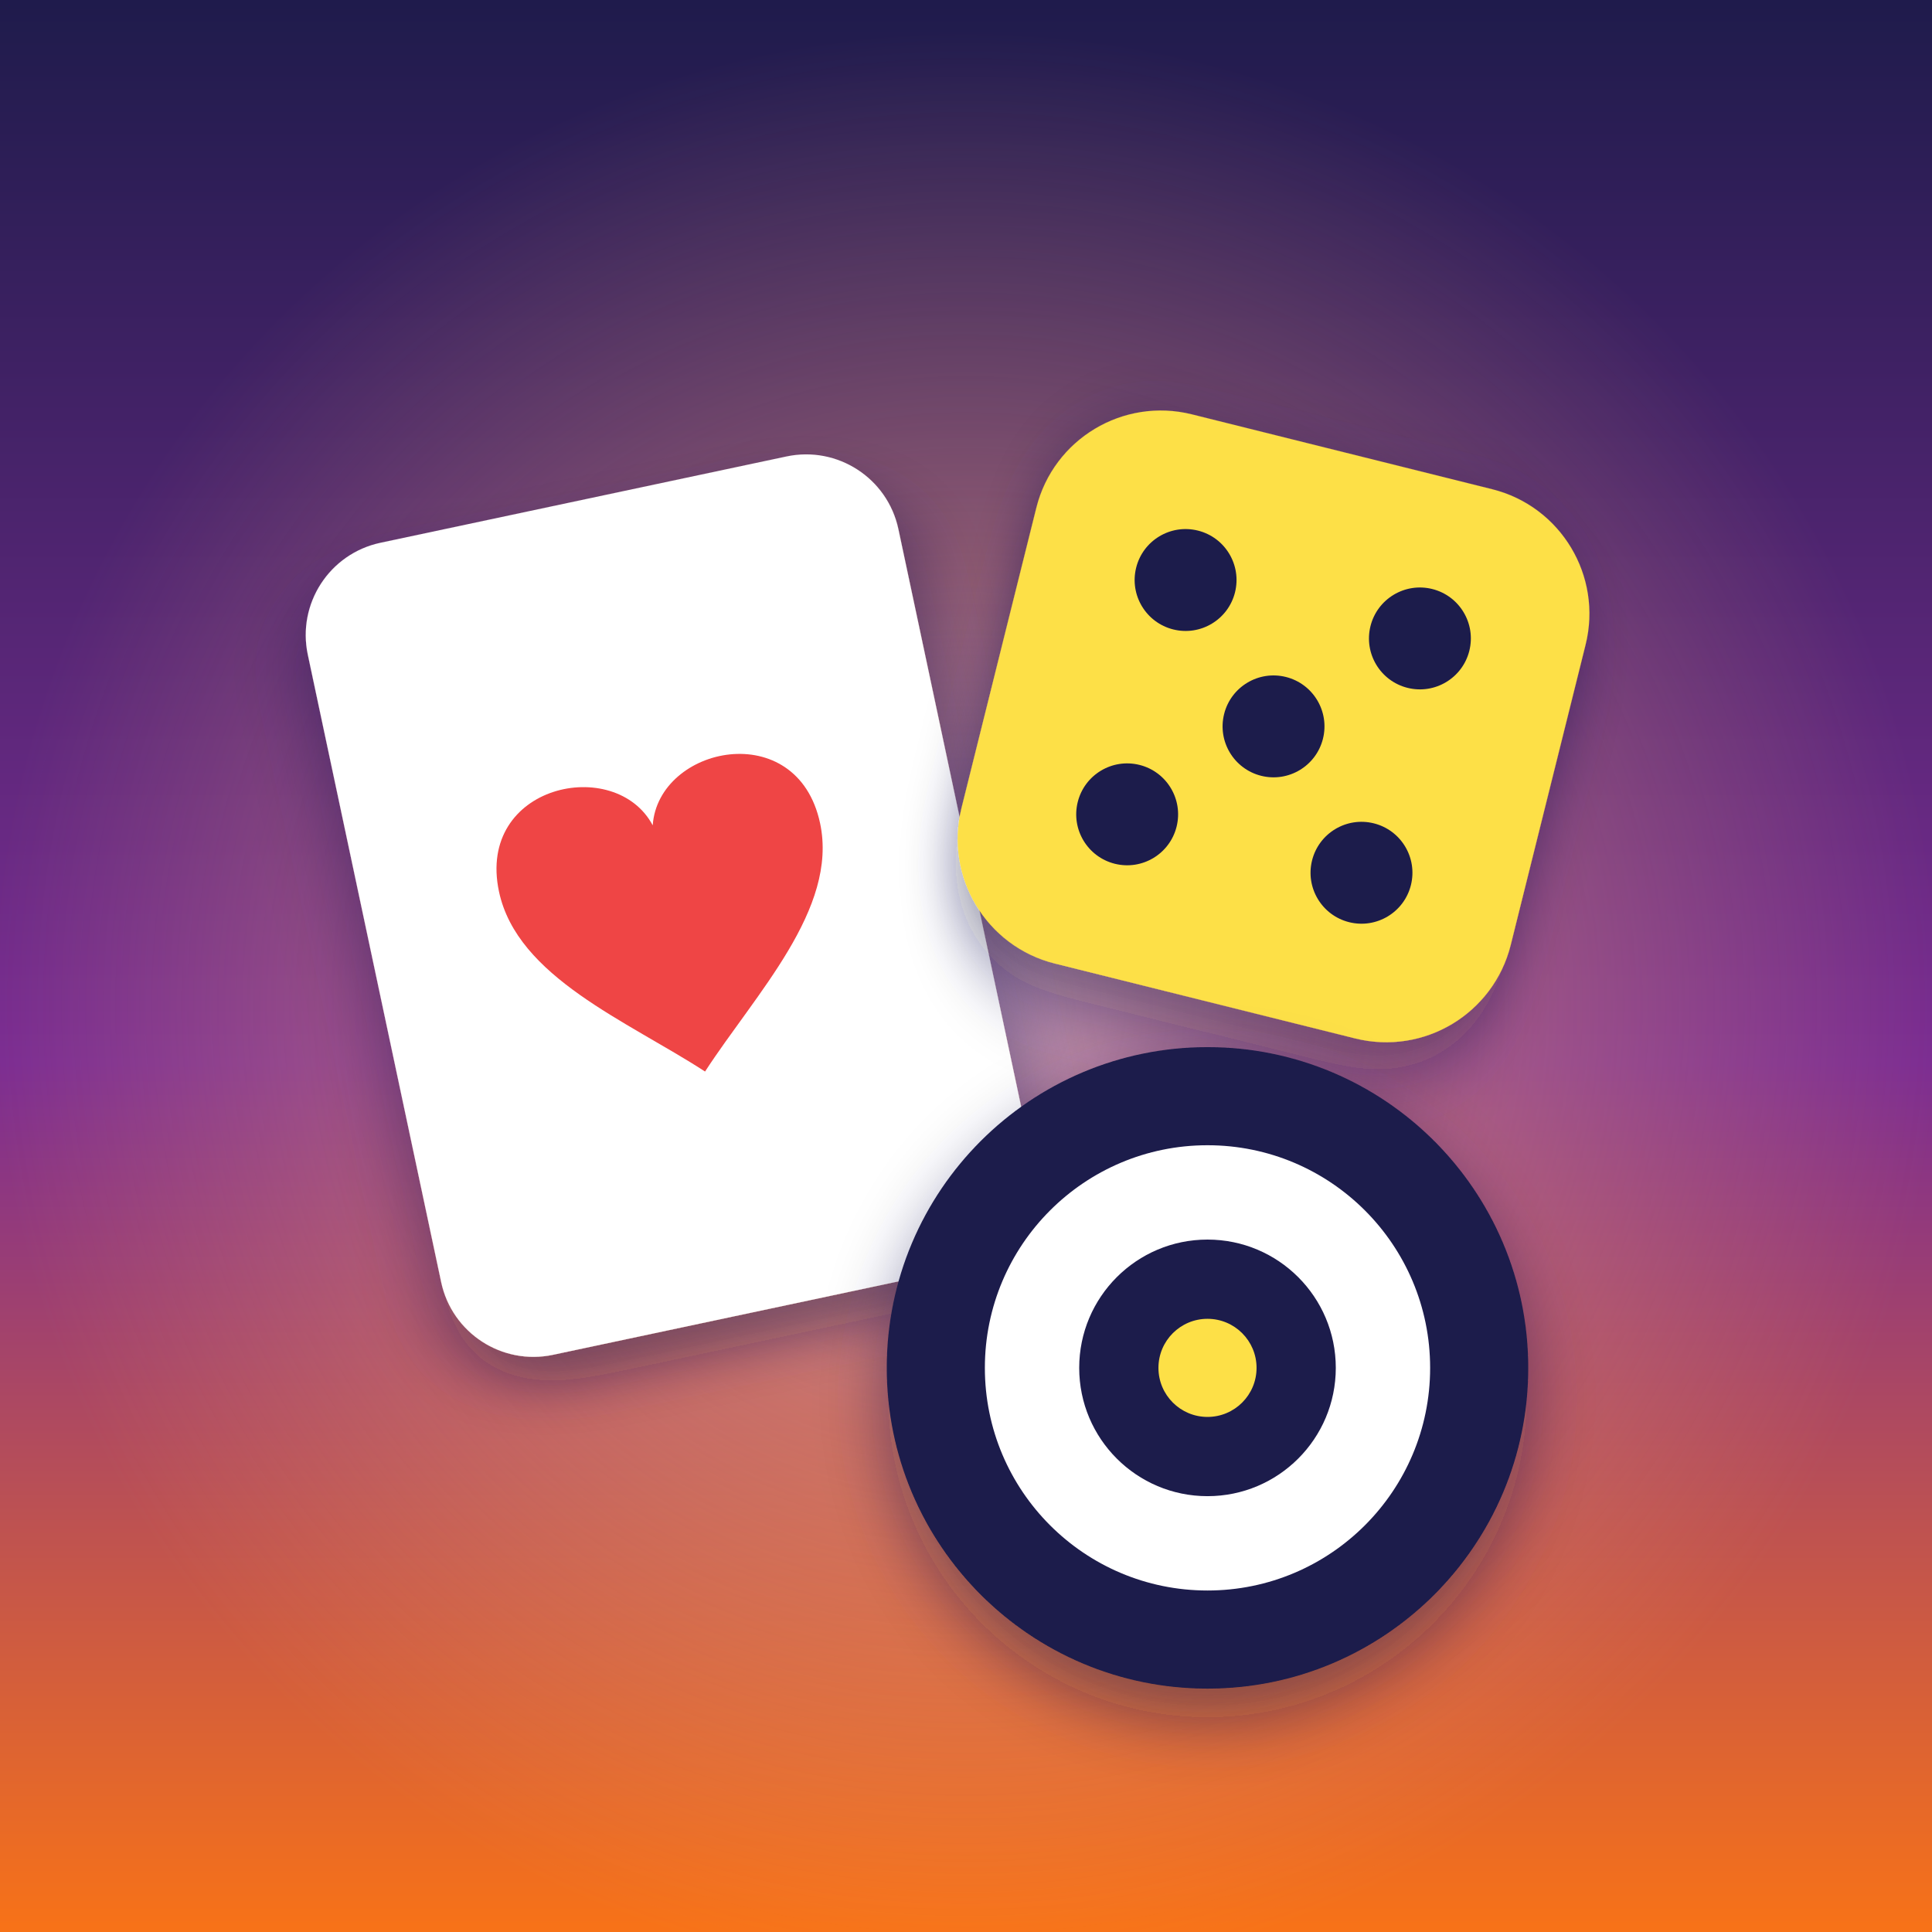
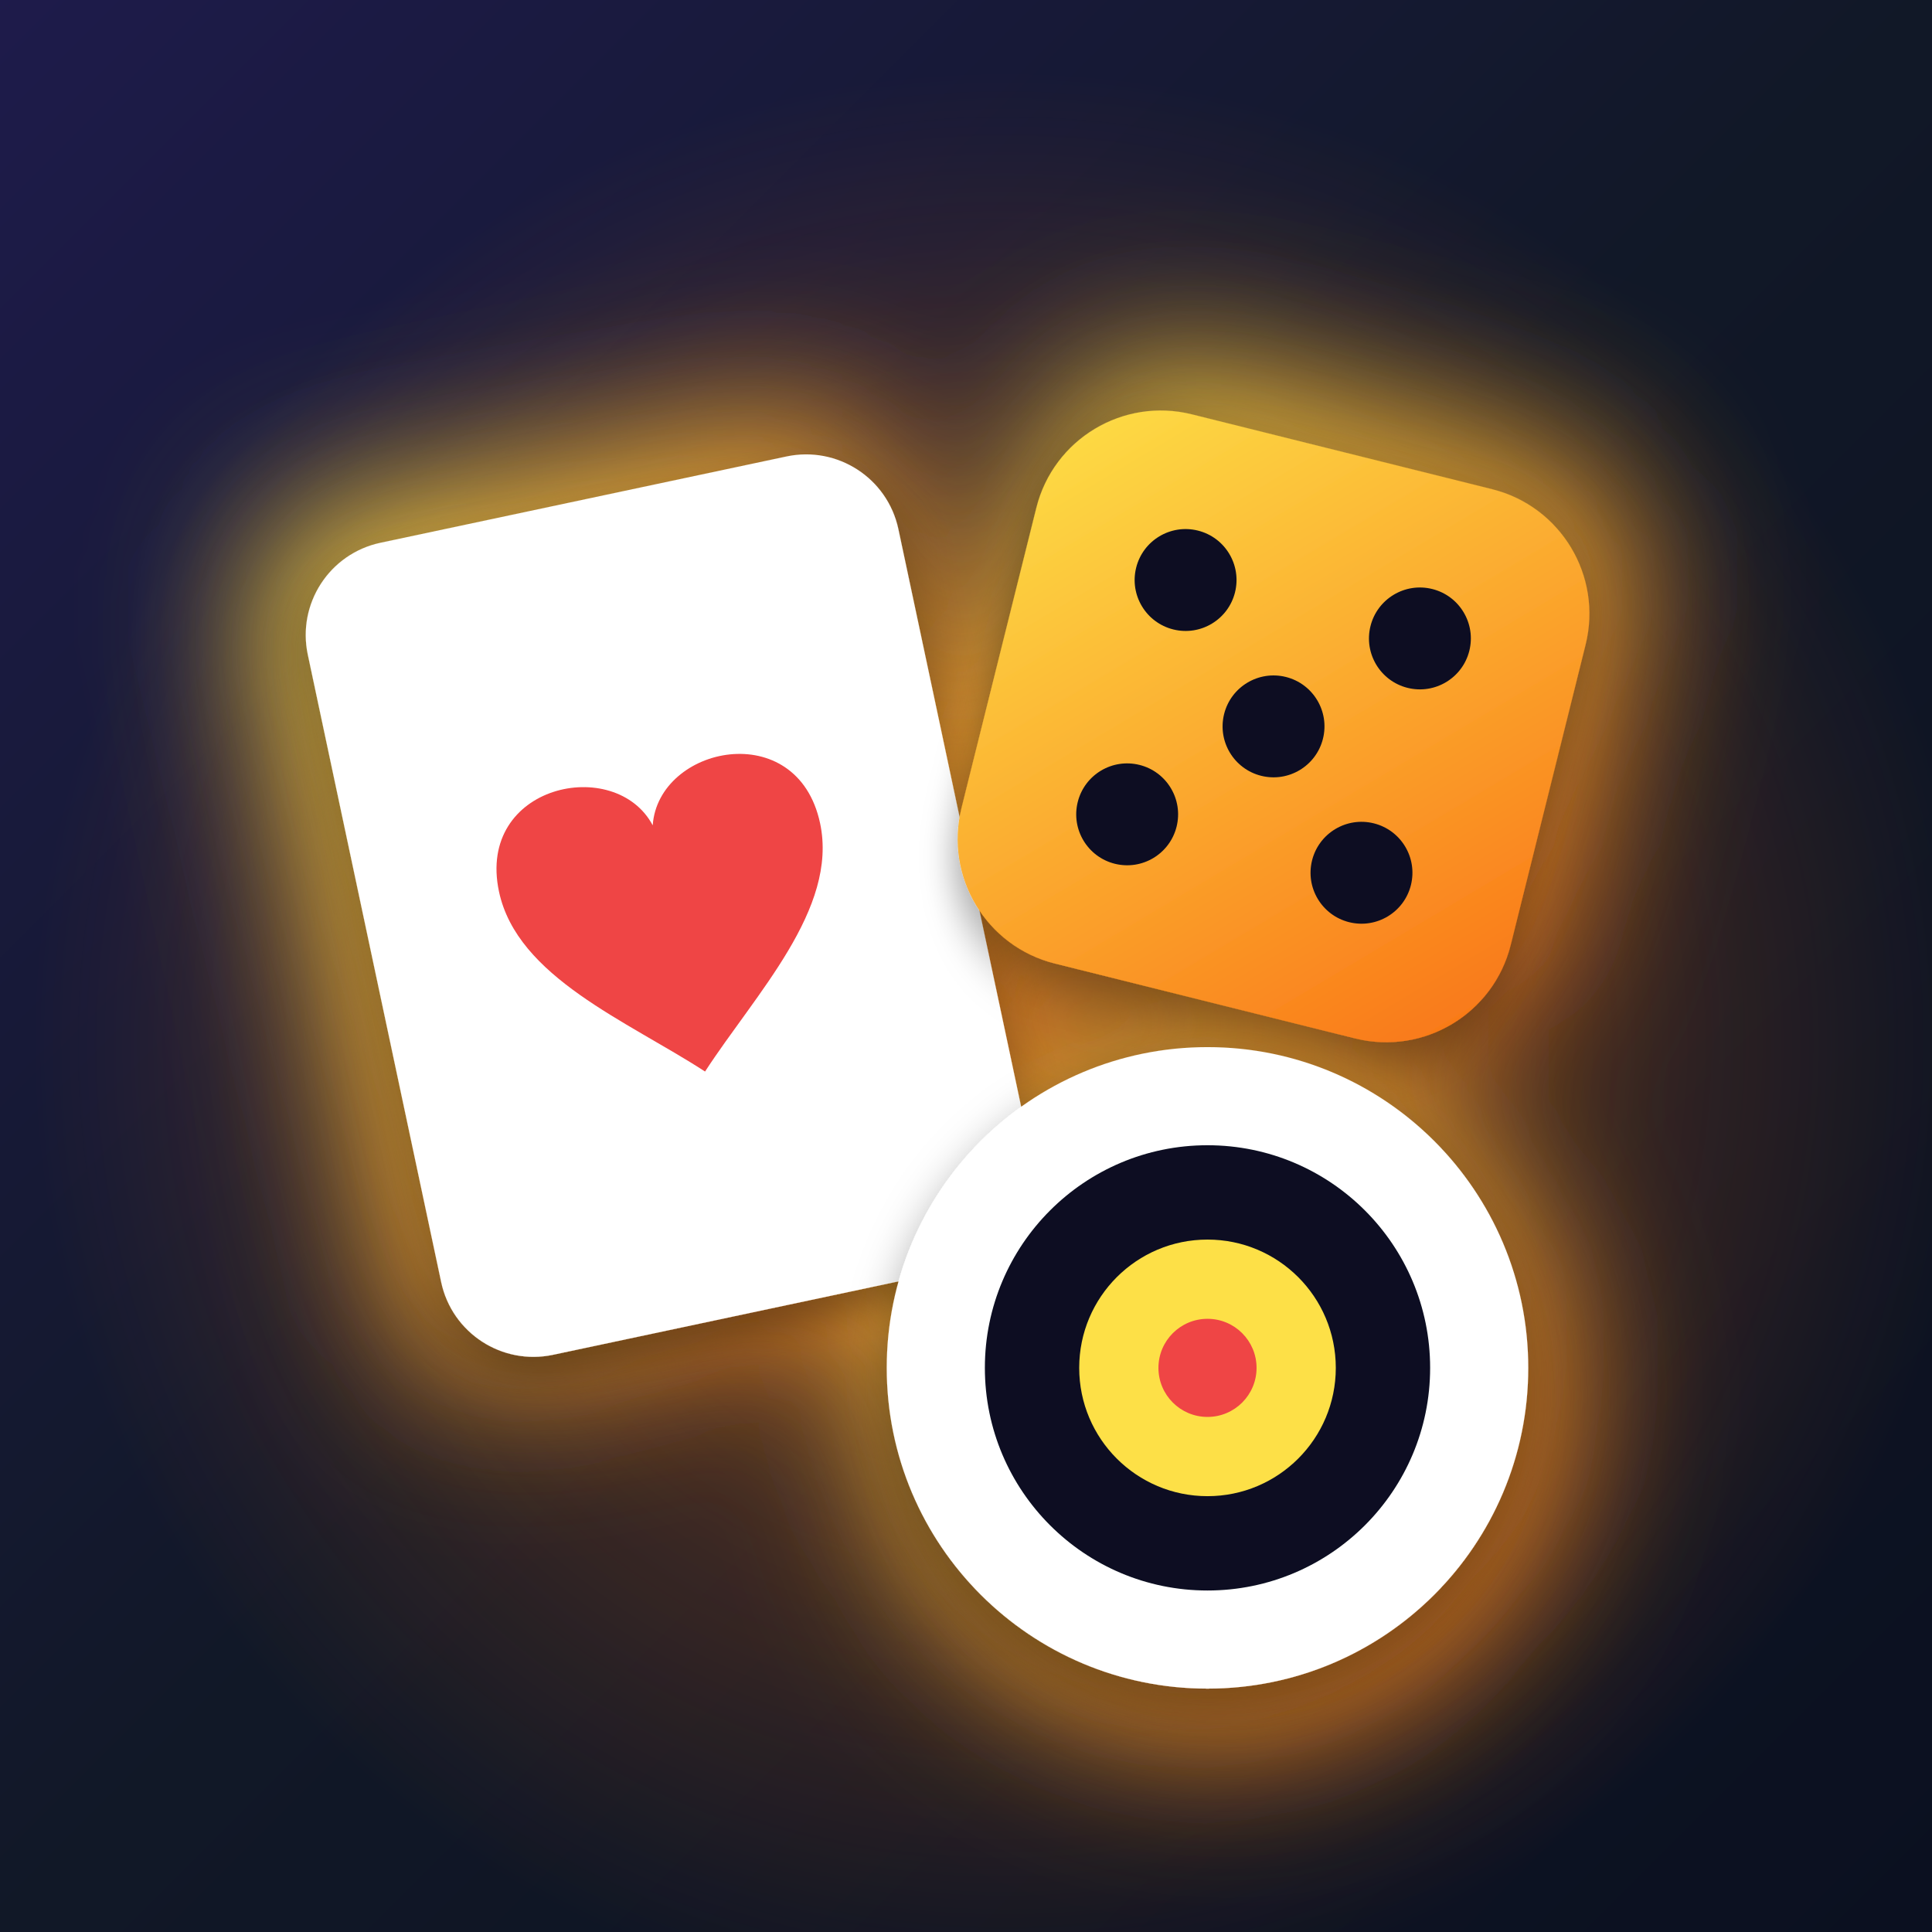
<svg xmlns="http://www.w3.org/2000/svg" width="1024" height="1024" viewBox="0 0 1024 1024">
  <defs>
-     <linearGradient id="bg" x1="0" y1="0" x2="0" y2="1">
+     <linearGradient id="bg" x1="0" y1="0" x2="1" y2="1">
      <stop offset="0" stop-color="#1E1B4B" />
-       <stop offset="0.55" stop-color="#7C2D92" />
+       <stop offset="0.5" stop-color="#111827" />
+       <stop offset="1" stop-color="#0B1020" />
+     </linearGradient>
+     <radialGradient id="halo" cx="0.52" cy="0.54" r="0.5">
+       <stop offset="0" stop-color="#F97316" stop-opacity="0.45" />
+       <stop offset="1" stop-color="#F97316" stop-opacity="0" />
+     </radialGradient>
+     <linearGradient id="glowfill" x1="0" y1="0" x2="1" y2="1">
+       <stop offset="0" stop-color="#FDE047" />
      <stop offset="1" stop-color="#F97316" />
    </linearGradient>
-     <radialGradient id="halo" cx="0.5" cy="0.52" r="0.5">
-       <stop offset="0" stop-color="#FFF7D6" stop-opacity="0.55" />
-       <stop offset="0.45" stop-color="#FDBA74" stop-opacity="0.35" />
-       <stop offset="1" stop-color="#FDBA74" stop-opacity="0" />
-     </radialGradient>
+     <linearGradient id="sun" x1="0" y1="0" x2="1" y2="1">
+       <stop offset="0" stop-color="#FDE047" />
+       <stop offset="1" stop-color="#F97316" />
+     </linearGradient>
+     <filter id="blur" x="-50%" y="-50%" width="200%" height="200%">
+       <feGaussianBlur stdDeviation="38" />
+     </filter>
    <filter id="sh" x="-30%" y="-30%" width="160%" height="160%">
-       <feDropShadow dx="0" dy="16" stdDeviation="18" flood-color="#1E1B4B" flood-opacity="0.45" />
+       <feDropShadow dx="0" dy="10" stdDeviation="12" flood-color="#000" flood-opacity="0.35" />
    </filter>
    <path id="heart" d="M0,-30 C-8,-58 -60,-58 -60,-18 C-60,14 -24,38 0,62 C24,38 60,14 60,-18 C60,-58 8,-58 0,-30 Z" />
  </defs>
  <rect width="1024" height="1024" fill="url(#bg)" />
  <rect width="1024" height="1024" fill="url(#halo)" />
+   <g filter="url(#blur)" opacity="0.9" transform="translate(512 540) scale(1.08) translate(-512 -540)">
+     <g transform="translate(355 480) rotate(-12)">
+       <rect x="-160" y="-220" width="320" height="440" rx="50" fill="url(#glowfill)" />
+     </g>
+     <g transform="translate(675 385) rotate(14)">
+       <rect x="-150" y="-150" width="300" height="300" rx="68" fill="url(#glowfill)" />
+     </g>
+     <g transform="translate(640 725)">
+       <circle r="170" fill="url(#glowfill)" />
+     </g>
+   </g>
  <g transform="translate(355 480) rotate(-12)" filter="url(#sh)">
    <rect x="-160" y="-220" width="320" height="440" rx="50" fill="#FFFFFF" />
    <use href="#heart" transform="scale(1.45)" fill="#EF4444" />
  </g>
  <g transform="translate(675 385) rotate(14)" filter="url(#sh)">
-     <rect x="-150" y="-150" width="300" height="300" rx="68" fill="#FDE047" />
-     <g fill="#1E1B4B">
+     <rect x="-150" y="-150" width="300" height="300" rx="68" fill="url(#sun)" />
+     <g fill="#0B1020">
      <circle cx="-64" cy="-64" r="27" />
      <circle cx="64" cy="-64" r="27" />
      <circle cx="0" cy="0" r="27" />
      <circle cx="-64" cy="64" r="27" />
      <circle cx="64" cy="64" r="27" />
    </g>
  </g>
  <g transform="translate(640 725)" filter="url(#sh)">
-     <circle r="170" fill="#1E1B4B" />
-     <circle r="118" fill="#FFFFFF" />
-     <circle r="68" fill="#1E1B4B" />
-     <circle r="26" fill="#FDE047" />
+     <circle r="170" fill="#FFFFFF" />
+     <circle r="118" fill="#0B1020" />
+     <circle r="68" fill="#FDE047" />
+     <circle r="26" fill="#EF4444" />
  </g>
</svg>
